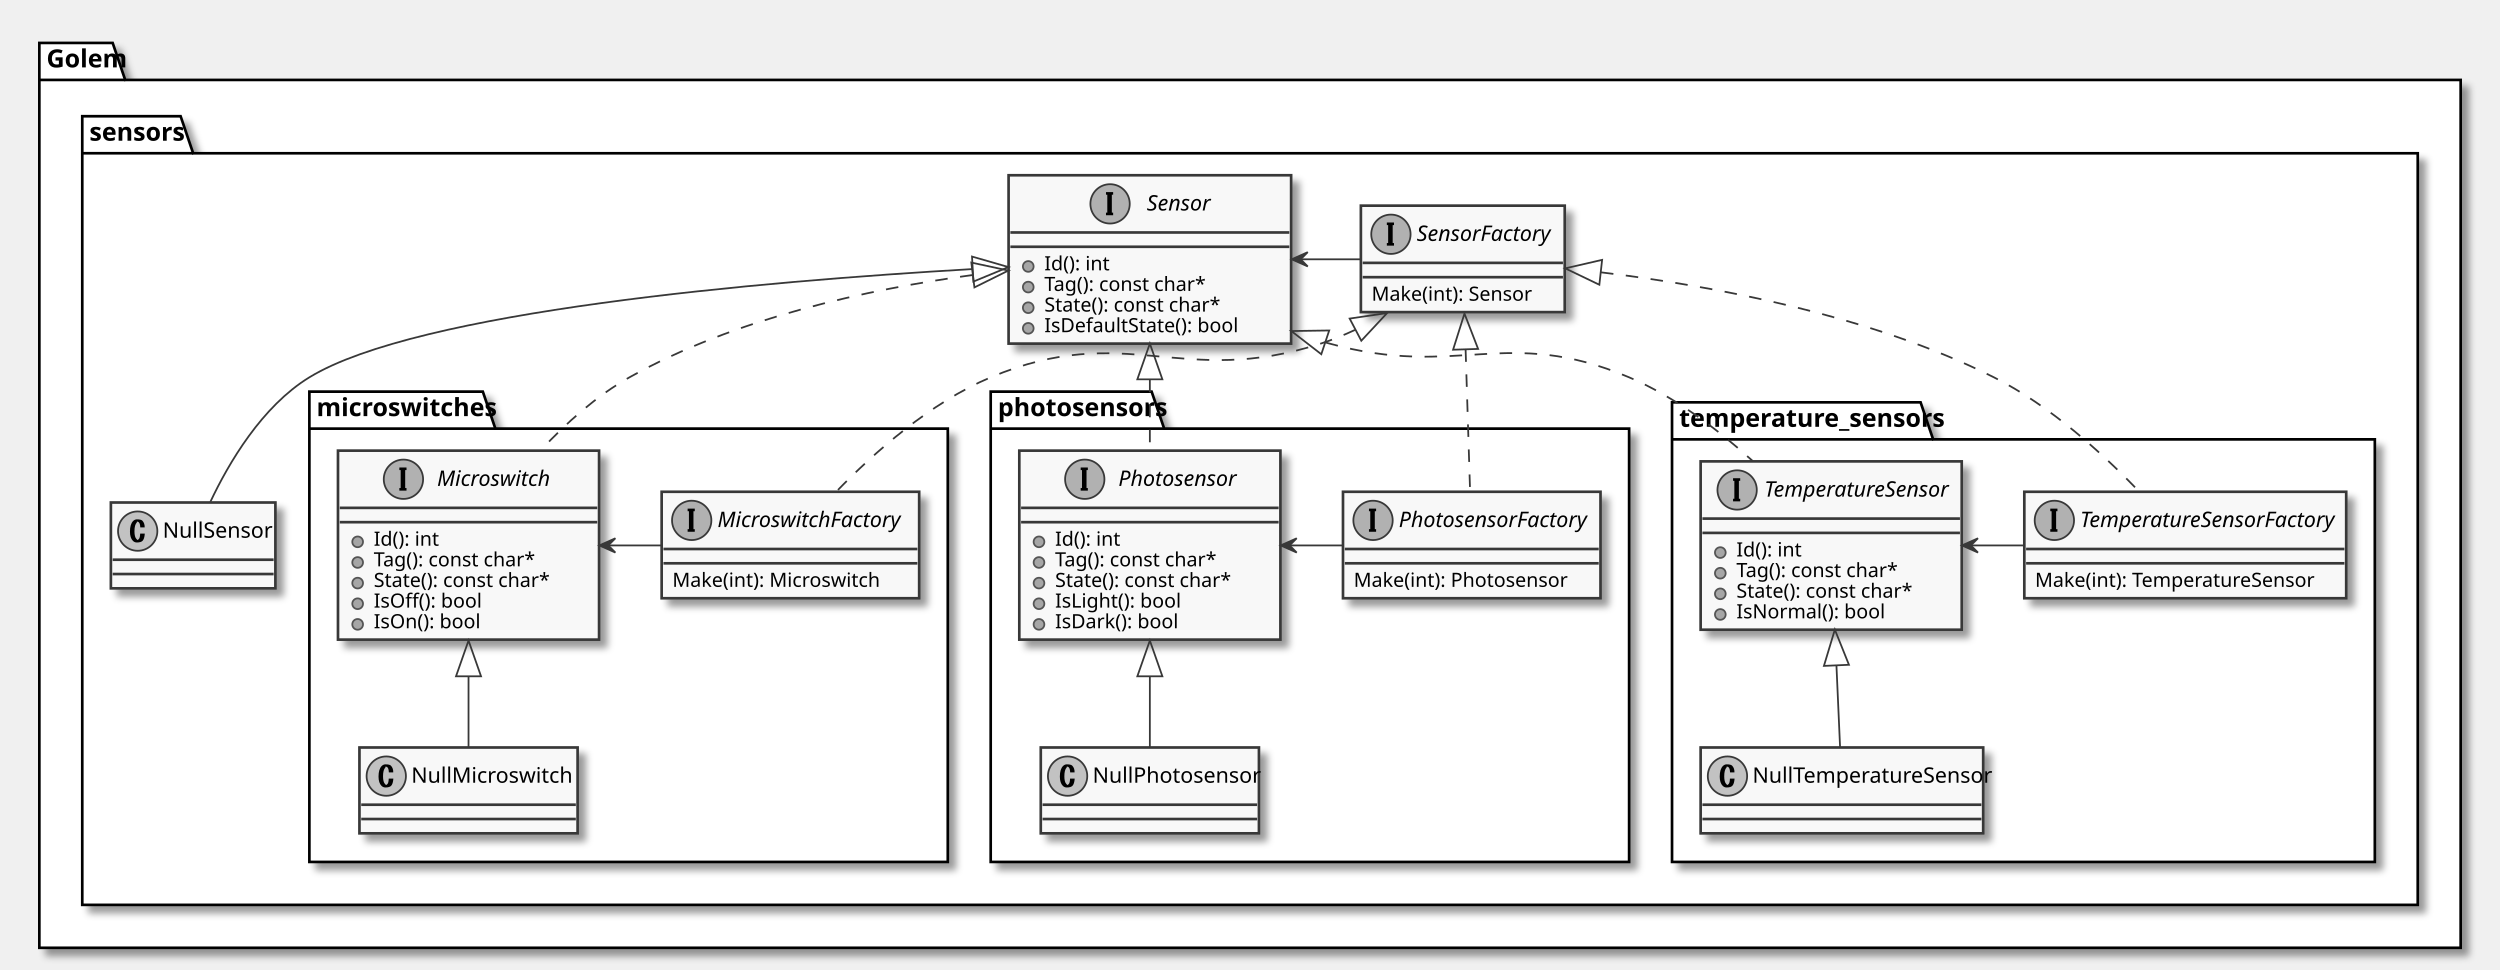
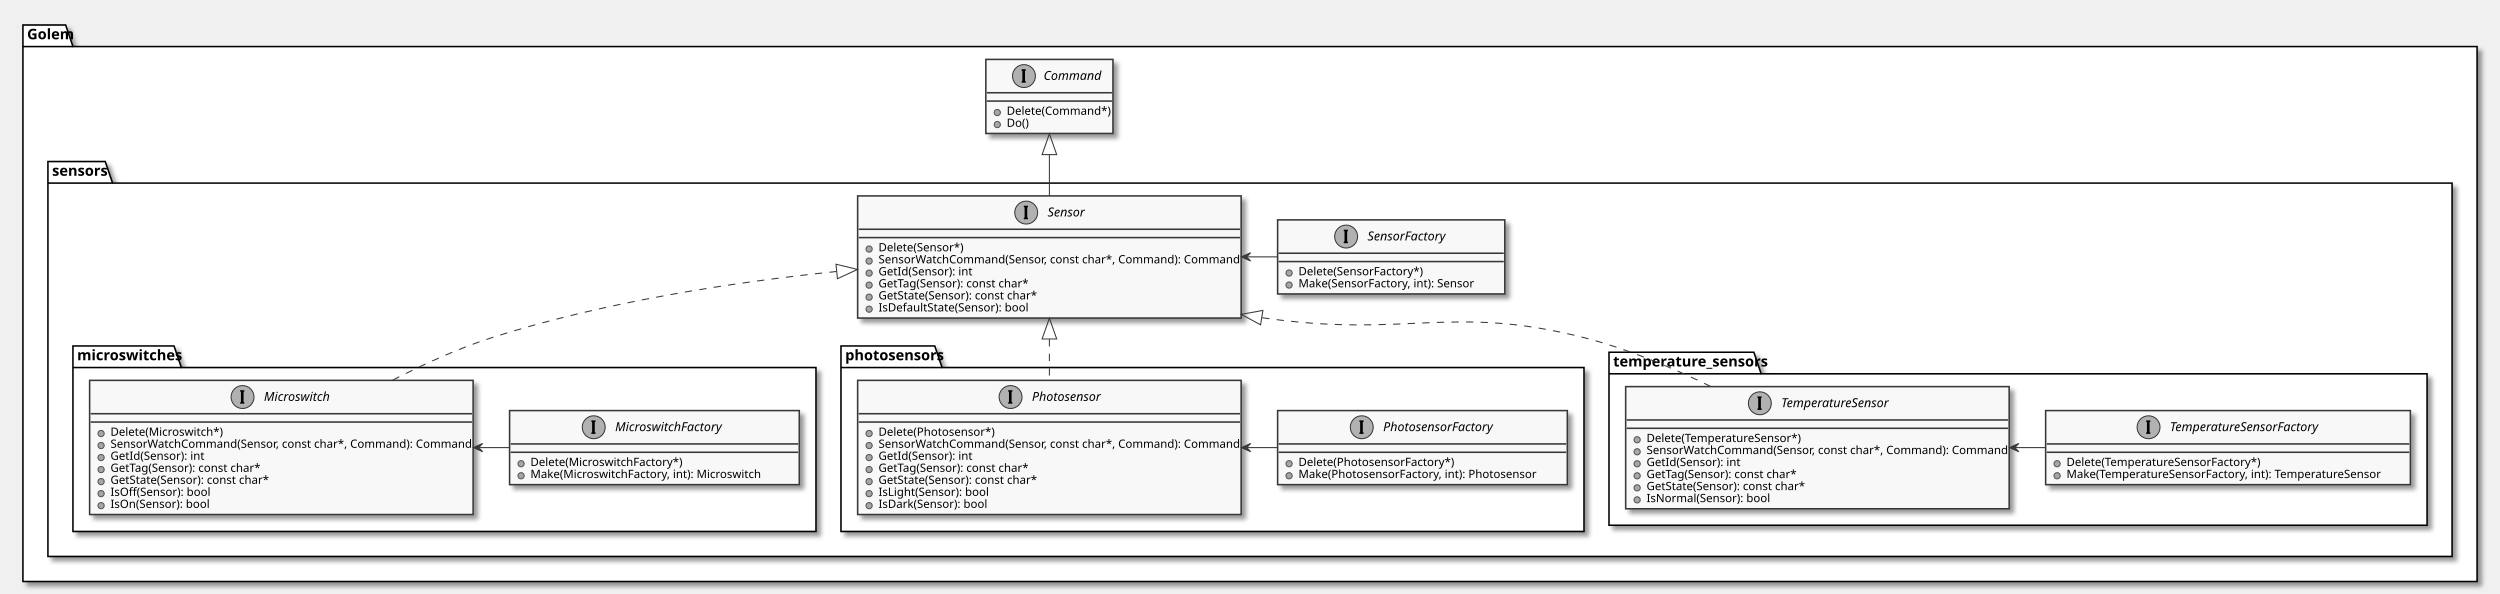
- <svg xmlns="http://www.w3.org/2000/svg" contentScriptType="application/ecmascript" contentStyleType="text/css" height="542px" preserveAspectRatio="none" style="width:1398px;height:542px;" version="1.1" viewBox="0 0 1398 542" width="1398px" zoomAndPan="magnify">
+ <svg xmlns="http://www.w3.org/2000/svg" contentScriptType="application/ecmascript" contentStyleType="text/css" height="570px" preserveAspectRatio="none" style="width:2399px;height:570px;" version="1.1" viewBox="0 0 2399 570" width="2399px" zoomAndPan="magnify">
  <defs>
-     <filter height="300%" id="fa213oyi1zlv4" width="300%" x="-1" y="-1">
+     <filter height="300%" id="f1wqwwcfktrtnr" width="300%" x="-1" y="-1">
      <feGaussianBlur result="blurOut" stdDeviation="2.0" />
      <feColorMatrix in="blurOut" result="blurOut2" type="matrix" values="0 0 0 0 0 0 0 0 0 0 0 0 0 0 0 0 0 0 .4 0" />
      <feOffset dx="4.0" dy="4.0" in="blurOut2" result="blurOut3" />
      <feBlend in="SourceGraphic" in2="blurOut3" mode="normal" />
    </filter>
  </defs>
  <g>
-     <polygon fill="#FFFFFF" filter="url(#fa213oyi1zlv4)" points="22,24,63,24,70,44.692,1376,44.692,1376,530,22,530,22,24" style="stroke: #000000; stroke-width: 1.5;" />
+     <polygon fill="#FFFFFF" filter="url(#f1wqwwcfktrtnr)" points="22,24,63,24,70,44.692,2377,44.692,2377,558,22,558,22,24" style="stroke: #000000; stroke-width: 1.5;" />
    <line style="stroke: #000000; stroke-width: 1.5;" x1="22" x2="70" y1="44.692" y2="44.692" />
    <text fill="#000000" font-family="Ricty Diminished" font-size="14" font-weight="bold" lengthAdjust="spacingAndGlyphs" textLength="35" x="26" y="37.684">Golem</text>
-     <polygon fill="#FFFFFF" filter="url(#fa213oyi1zlv4)" points="46,65,101,65,108,85.692,1352,85.692,1352,506,46,506,46,65" style="stroke: #000000; stroke-width: 1.5;" />
-     <line style="stroke: #000000; stroke-width: 1.5;" x1="46" x2="108" y1="85.692" y2="85.692" />
-     <text fill="#000000" font-family="Ricty Diminished" font-size="14" font-weight="bold" lengthAdjust="spacingAndGlyphs" textLength="49" x="50" y="78.684">sensors</text>
-     <polygon fill="#FFFFFF" filter="url(#fa213oyi1zlv4)" points="173,219,270,219,277,239.692,530,239.692,530,482,173,482,173,219" style="stroke: #000000; stroke-width: 1.5;" />
-     <line style="stroke: #000000; stroke-width: 1.5;" x1="173" x2="277" y1="239.692" y2="239.692" />
-     <text fill="#000000" font-family="Ricty Diminished" font-size="14" font-weight="bold" lengthAdjust="spacingAndGlyphs" textLength="91" x="177" y="232.684">microswitches</text>
-     <polygon fill="#FFFFFF" filter="url(#fa213oyi1zlv4)" points="554,219,644,219,651,239.692,911,239.692,911,482,554,482,554,219" style="stroke: #000000; stroke-width: 1.5;" />
-     <line style="stroke: #000000; stroke-width: 1.5;" x1="554" x2="651" y1="239.692" y2="239.692" />
-     <text fill="#000000" font-family="Ricty Diminished" font-size="14" font-weight="bold" lengthAdjust="spacingAndGlyphs" textLength="84" x="558" y="232.684">photosensors</text>
-     <polygon fill="#FFFFFF" filter="url(#fa213oyi1zlv4)" points="935,225,1074,225,1081,245.692,1328,245.692,1328,482,935,482,935,225" style="stroke: #000000; stroke-width: 1.5;" />
-     <line style="stroke: #000000; stroke-width: 1.5;" x1="935" x2="1081" y1="245.692" y2="245.692" />
-     <text fill="#000000" font-family="Ricty Diminished" font-size="14" font-weight="bold" lengthAdjust="spacingAndGlyphs" textLength="133" x="939" y="238.684">temperature_sensors</text>
-     <rect fill="#F8F8F8" filter="url(#fa213oyi1zlv4)" height="94.143" id="Sensor" style="stroke: #383838; stroke-width: 1.5;" width="158" x="564" y="98" />
-     <ellipse cx="620.75" cy="114" fill="#B1B1B1" rx="11" ry="11" style="stroke: #383838; stroke-width: 1.0;" />
-     <path d="M621.734,118.906 L622.469,118.906 L622.469,120.359 L618.469,120.359 L618.469,118.906 L619.203,118.906 L619.203,108.875 L618.469,108.875 L618.469,107.422 L622.469,107.422 L622.469,108.875 L621.734,108.875 L621.734,118.906 Z " />
-     <text fill="#000000" font-family="Ricty Diminished" font-size="12" font-style="italic" lengthAdjust="spacingAndGlyphs" textLength="36" x="641.25" y="117.718">Sensor</text>
-     <line style="stroke: #383838; stroke-width: 1.5;" x1="565" x2="721" y1="130" y2="130" />
-     <line style="stroke: #383838; stroke-width: 1.5;" x1="565" x2="721" y1="138" y2="138" />
-     <ellipse cx="575" cy="149" fill="#A6A6A6" rx="3" ry="3" style="stroke: #545454; stroke-width: 1.0;" />
-     <text fill="#000000" font-family="Ricty Diminished" font-size="11" lengthAdjust="spacingAndGlyphs" textLength="54" x="584" y="151.174">Id(): int</text>
-     <ellipse cx="575" cy="160.536" fill="#A6A6A6" rx="3" ry="3" style="stroke: #545454; stroke-width: 1.0;" />
-     <text fill="#000000" font-family="Ricty Diminished" font-size="11" lengthAdjust="spacingAndGlyphs" textLength="108" x="584" y="162.709">Tag(): const char*</text>
-     <ellipse cx="575" cy="172.071" fill="#A6A6A6" rx="3" ry="3" style="stroke: #545454; stroke-width: 1.0;" />
-     <text fill="#000000" font-family="Ricty Diminished" font-size="11" lengthAdjust="spacingAndGlyphs" textLength="120" x="584" y="174.245">State(): const char*</text>
-     <ellipse cx="575" cy="183.607" fill="#A6A6A6" rx="3" ry="3" style="stroke: #545454; stroke-width: 1.0;" />
-     <text fill="#000000" font-family="Ricty Diminished" font-size="11" lengthAdjust="spacingAndGlyphs" textLength="132" x="584" y="185.78">IsDefaultState(): bool</text>
-     <rect fill="#F8F8F8" filter="url(#fa213oyi1zlv4)" height="59.536" id="SensorFactory" style="stroke: #383838; stroke-width: 1.5;" width="114" x="761" y="115" />
-     <ellipse cx="777.8" cy="131" fill="#B1B1B1" rx="11" ry="11" style="stroke: #383838; stroke-width: 1.0;" />
-     <path d="M778.784,135.906 L779.519,135.906 L779.519,137.359 L775.519,137.359 L775.519,135.906 L776.253,135.906 L776.253,125.875 L775.519,125.875 L775.519,124.422 L779.519,124.422 L779.519,125.875 L778.784,125.875 L778.784,135.906 Z " />
-     <text fill="#000000" font-family="Ricty Diminished" font-size="12" font-style="italic" lengthAdjust="spacingAndGlyphs" textLength="78" x="792.2" y="134.718">SensorFactory</text>
-     <line style="stroke: #383838; stroke-width: 1.5;" x1="762" x2="874" y1="147" y2="147" />
-     <line style="stroke: #383838; stroke-width: 1.5;" x1="762" x2="874" y1="155" y2="155" />
-     <text fill="#000000" font-family="Ricty Diminished" font-size="11" lengthAdjust="spacingAndGlyphs" textLength="102" x="767" y="168.174">Make(int): Sensor</text>
-     <rect fill="#F8F8F8" filter="url(#fa213oyi1zlv4)" height="48" id="NullSensor" style="stroke: #383838; stroke-width: 1.5;" width="92" x="62" y="281" />
-     <ellipse cx="77" cy="297" fill="#C2C2C2" rx="11" ry="11" style="stroke: #383838; stroke-width: 1.0;" />
-     <path d="M79.703,302.438 Q78.781,303.359 76.516,303.359 Q75.25,303.359 74.328,302.438 Q72.672,300.781 72.672,297.25 Q72.672,293.141 74.453,291.344 Q75.391,290.422 76.578,290.422 Q78.844,290.422 79.578,291.141 Q80.969,292.547 80.906,294.938 L78.438,294.938 Q78.375,292.812 77.641,292.078 Q77.25,291.672 76.578,291.672 Q76.578,291.672 76.516,292.141 Q75.188,293.469 75.188,297.125 Q75.188,300.312 76.328,301.438 Q76.859,301.969 76.859,301.969 Q77.109,301.969 77.641,301.438 Q78.312,300.781 78.375,298.391 L80.969,298.391 Q80.766,301.375 79.703,302.438 Z " />
-     <text fill="#000000" font-family="Ricty Diminished" font-size="12" lengthAdjust="spacingAndGlyphs" textLength="60" x="91" y="300.718">NullSensor</text>
-     <line style="stroke: #383838; stroke-width: 1.5;" x1="63" x2="153" y1="313" y2="313" />
-     <line style="stroke: #383838; stroke-width: 1.5;" x1="63" x2="153" y1="321" y2="321" />
-     <rect fill="#F8F8F8" filter="url(#fa213oyi1zlv4)" height="105.678" id="Microswitch" style="stroke: #383838; stroke-width: 1.5;" width="146" x="189" y="252" />
-     <ellipse cx="225.6" cy="268" fill="#B1B1B1" rx="11" ry="11" style="stroke: #383838; stroke-width: 1.0;" />
-     <path d="M226.584,272.906 L227.319,272.906 L227.319,274.359 L223.319,274.359 L223.319,272.906 L224.053,272.906 L224.053,262.875 L223.319,262.875 L223.319,261.422 L227.319,261.422 L227.319,262.875 L226.584,262.875 L226.584,272.906 Z " />
-     <text fill="#000000" font-family="Ricty Diminished" font-size="12" font-style="italic" lengthAdjust="spacingAndGlyphs" textLength="66" x="244.4" y="271.718">Microswitch</text>
-     <line style="stroke: #383838; stroke-width: 1.5;" x1="190" x2="334" y1="284" y2="284" />
-     <line style="stroke: #383838; stroke-width: 1.5;" x1="190" x2="334" y1="292" y2="292" />
-     <ellipse cx="200" cy="303" fill="#A6A6A6" rx="3" ry="3" style="stroke: #545454; stroke-width: 1.0;" />
-     <text fill="#000000" font-family="Ricty Diminished" font-size="11" lengthAdjust="spacingAndGlyphs" textLength="54" x="209" y="305.174">Id(): int</text>
-     <ellipse cx="200" cy="314.536" fill="#A6A6A6" rx="3" ry="3" style="stroke: #545454; stroke-width: 1.0;" />
-     <text fill="#000000" font-family="Ricty Diminished" font-size="11" lengthAdjust="spacingAndGlyphs" textLength="108" x="209" y="316.709">Tag(): const char*</text>
-     <ellipse cx="200" cy="326.071" fill="#A6A6A6" rx="3" ry="3" style="stroke: #545454; stroke-width: 1.0;" />
-     <text fill="#000000" font-family="Ricty Diminished" font-size="11" lengthAdjust="spacingAndGlyphs" textLength="120" x="209" y="328.245">State(): const char*</text>
-     <ellipse cx="200" cy="337.607" fill="#A6A6A6" rx="3" ry="3" style="stroke: #545454; stroke-width: 1.0;" />
-     <text fill="#000000" font-family="Ricty Diminished" font-size="11" lengthAdjust="spacingAndGlyphs" textLength="78" x="209" y="339.781">IsOff(): bool</text>
-     <ellipse cx="200" cy="349.143" fill="#A6A6A6" rx="3" ry="3" style="stroke: #545454; stroke-width: 1.0;" />
-     <text fill="#000000" font-family="Ricty Diminished" font-size="11" lengthAdjust="spacingAndGlyphs" textLength="72" x="209" y="351.316">IsOn(): bool</text>
-     <rect fill="#F8F8F8" filter="url(#fa213oyi1zlv4)" height="59.536" id="MicroswitchFactory" style="stroke: #383838; stroke-width: 1.5;" width="144" x="370" y="275" />
-     <ellipse cx="386.8" cy="291" fill="#B1B1B1" rx="11" ry="11" style="stroke: #383838; stroke-width: 1.0;" />
-     <path d="M387.784,295.906 L388.519,295.906 L388.519,297.359 L384.519,297.359 L384.519,295.906 L385.253,295.906 L385.253,285.875 L384.519,285.875 L384.519,284.422 L388.519,284.422 L388.519,285.875 L387.784,285.875 L387.784,295.906 Z " />
-     <text fill="#000000" font-family="Ricty Diminished" font-size="12" font-style="italic" lengthAdjust="spacingAndGlyphs" textLength="108" x="401.2" y="294.718">MicroswitchFactory</text>
-     <line style="stroke: #383838; stroke-width: 1.5;" x1="371" x2="513" y1="307" y2="307" />
-     <line style="stroke: #383838; stroke-width: 1.5;" x1="371" x2="513" y1="315" y2="315" />
-     <text fill="#000000" font-family="Ricty Diminished" font-size="11" lengthAdjust="spacingAndGlyphs" textLength="132" x="376" y="328.174">Make(int): Microswitch</text>
-     <rect fill="#F8F8F8" filter="url(#fa213oyi1zlv4)" height="48" id="NullMicroswitch" style="stroke: #383838; stroke-width: 1.5;" width="122" x="201" y="418" />
-     <ellipse cx="216" cy="434" fill="#C2C2C2" rx="11" ry="11" style="stroke: #383838; stroke-width: 1.0;" />
-     <path d="M218.703,439.438 Q217.781,440.359 215.516,440.359 Q214.25,440.359 213.328,439.438 Q211.672,437.781 211.672,434.25 Q211.672,430.141 213.453,428.344 Q214.391,427.422 215.578,427.422 Q217.844,427.422 218.578,428.141 Q219.969,429.547 219.906,431.938 L217.438,431.938 Q217.375,429.812 216.641,429.078 Q216.25,428.672 215.578,428.672 Q215.578,428.672 215.516,429.141 Q214.188,430.469 214.188,434.125 Q214.188,437.312 215.328,438.438 Q215.859,438.969 215.859,438.969 Q216.109,438.969 216.641,438.438 Q217.312,437.781 217.375,435.391 L219.969,435.391 Q219.766,438.375 218.703,439.438 Z " />
-     <text fill="#000000" font-family="Ricty Diminished" font-size="12" lengthAdjust="spacingAndGlyphs" textLength="90" x="230" y="437.718">NullMicroswitch</text>
-     <line style="stroke: #383838; stroke-width: 1.5;" x1="202" x2="322" y1="450" y2="450" />
-     <line style="stroke: #383838; stroke-width: 1.5;" x1="202" x2="322" y1="458" y2="458" />
-     <rect fill="#F8F8F8" filter="url(#fa213oyi1zlv4)" height="105.678" id="Photosensor" style="stroke: #383838; stroke-width: 1.5;" width="146" x="570" y="252" />
-     <ellipse cx="606.6" cy="268" fill="#B1B1B1" rx="11" ry="11" style="stroke: #383838; stroke-width: 1.0;" />
-     <path d="M607.584,272.906 L608.319,272.906 L608.319,274.359 L604.319,274.359 L604.319,272.906 L605.053,272.906 L605.053,262.875 L604.319,262.875 L604.319,261.422 L608.319,261.422 L608.319,262.875 L607.584,262.875 L607.584,272.906 Z " />
-     <text fill="#000000" font-family="Ricty Diminished" font-size="12" font-style="italic" lengthAdjust="spacingAndGlyphs" textLength="66" x="625.4" y="271.718">Photosensor</text>
-     <line style="stroke: #383838; stroke-width: 1.5;" x1="571" x2="715" y1="284" y2="284" />
-     <line style="stroke: #383838; stroke-width: 1.5;" x1="571" x2="715" y1="292" y2="292" />
-     <ellipse cx="581" cy="303" fill="#A6A6A6" rx="3" ry="3" style="stroke: #545454; stroke-width: 1.0;" />
-     <text fill="#000000" font-family="Ricty Diminished" font-size="11" lengthAdjust="spacingAndGlyphs" textLength="54" x="590" y="305.174">Id(): int</text>
-     <ellipse cx="581" cy="314.536" fill="#A6A6A6" rx="3" ry="3" style="stroke: #545454; stroke-width: 1.0;" />
-     <text fill="#000000" font-family="Ricty Diminished" font-size="11" lengthAdjust="spacingAndGlyphs" textLength="108" x="590" y="316.709">Tag(): const char*</text>
-     <ellipse cx="581" cy="326.071" fill="#A6A6A6" rx="3" ry="3" style="stroke: #545454; stroke-width: 1.0;" />
-     <text fill="#000000" font-family="Ricty Diminished" font-size="11" lengthAdjust="spacingAndGlyphs" textLength="120" x="590" y="328.245">State(): const char*</text>
-     <ellipse cx="581" cy="337.607" fill="#A6A6A6" rx="3" ry="3" style="stroke: #545454; stroke-width: 1.0;" />
-     <text fill="#000000" font-family="Ricty Diminished" font-size="11" lengthAdjust="spacingAndGlyphs" textLength="90" x="590" y="339.781">IsLight(): bool</text>
-     <ellipse cx="581" cy="349.143" fill="#A6A6A6" rx="3" ry="3" style="stroke: #545454; stroke-width: 1.0;" />
-     <text fill="#000000" font-family="Ricty Diminished" font-size="11" lengthAdjust="spacingAndGlyphs" textLength="84" x="590" y="351.316">IsDark(): bool</text>
-     <rect fill="#F8F8F8" filter="url(#fa213oyi1zlv4)" height="59.536" id="PhotosensorFactory" style="stroke: #383838; stroke-width: 1.5;" width="144" x="751" y="275" />
-     <ellipse cx="767.8" cy="291" fill="#B1B1B1" rx="11" ry="11" style="stroke: #383838; stroke-width: 1.0;" />
-     <path d="M768.784,295.906 L769.519,295.906 L769.519,297.359 L765.519,297.359 L765.519,295.906 L766.253,295.906 L766.253,285.875 L765.519,285.875 L765.519,284.422 L769.519,284.422 L769.519,285.875 L768.784,285.875 L768.784,295.906 Z " />
-     <text fill="#000000" font-family="Ricty Diminished" font-size="12" font-style="italic" lengthAdjust="spacingAndGlyphs" textLength="108" x="782.2" y="294.718">PhotosensorFactory</text>
-     <line style="stroke: #383838; stroke-width: 1.5;" x1="752" x2="894" y1="307" y2="307" />
-     <line style="stroke: #383838; stroke-width: 1.5;" x1="752" x2="894" y1="315" y2="315" />
-     <text fill="#000000" font-family="Ricty Diminished" font-size="11" lengthAdjust="spacingAndGlyphs" textLength="132" x="757" y="328.174">Make(int): Photosensor</text>
-     <rect fill="#F8F8F8" filter="url(#fa213oyi1zlv4)" height="48" id="NullPhotosensor" style="stroke: #383838; stroke-width: 1.5;" width="122" x="582" y="418" />
-     <ellipse cx="597" cy="434" fill="#C2C2C2" rx="11" ry="11" style="stroke: #383838; stroke-width: 1.0;" />
-     <path d="M599.703,439.438 Q598.781,440.359 596.516,440.359 Q595.25,440.359 594.328,439.438 Q592.672,437.781 592.672,434.25 Q592.672,430.141 594.453,428.344 Q595.391,427.422 596.578,427.422 Q598.844,427.422 599.578,428.141 Q600.969,429.547 600.906,431.938 L598.438,431.938 Q598.375,429.812 597.641,429.078 Q597.25,428.672 596.578,428.672 Q596.578,428.672 596.516,429.141 Q595.188,430.469 595.188,434.125 Q595.188,437.312 596.328,438.438 Q596.859,438.969 596.859,438.969 Q597.109,438.969 597.641,438.438 Q598.312,437.781 598.375,435.391 L600.969,435.391 Q600.766,438.375 599.703,439.438 Z " />
-     <text fill="#000000" font-family="Ricty Diminished" font-size="12" lengthAdjust="spacingAndGlyphs" textLength="90" x="611" y="437.718">NullPhotosensor</text>
-     <line style="stroke: #383838; stroke-width: 1.5;" x1="583" x2="703" y1="450" y2="450" />
-     <line style="stroke: #383838; stroke-width: 1.5;" x1="583" x2="703" y1="458" y2="458" />
-     <rect fill="#F8F8F8" filter="url(#fa213oyi1zlv4)" height="94.143" id="TemperatureSensor" style="stroke: #383838; stroke-width: 1.5;" width="146" x="951" y="258" />
-     <ellipse cx="971.4" cy="274" fill="#B1B1B1" rx="11" ry="11" style="stroke: #383838; stroke-width: 1.0;" />
-     <path d="M972.384,278.906 L973.119,278.906 L973.119,280.359 L969.119,280.359 L969.119,278.906 L969.853,278.906 L969.853,268.875 L969.119,268.875 L969.119,267.422 L973.119,267.422 L973.119,268.875 L972.384,268.875 L972.384,278.906 Z " />
-     <text fill="#000000" font-family="Ricty Diminished" font-size="12" font-style="italic" lengthAdjust="spacingAndGlyphs" textLength="102" x="986.6" y="277.718">TemperatureSensor</text>
-     <line style="stroke: #383838; stroke-width: 1.5;" x1="952" x2="1096" y1="290" y2="290" />
-     <line style="stroke: #383838; stroke-width: 1.5;" x1="952" x2="1096" y1="298" y2="298" />
-     <ellipse cx="962" cy="309" fill="#A6A6A6" rx="3" ry="3" style="stroke: #545454; stroke-width: 1.0;" />
-     <text fill="#000000" font-family="Ricty Diminished" font-size="11" lengthAdjust="spacingAndGlyphs" textLength="54" x="971" y="311.174">Id(): int</text>
-     <ellipse cx="962" cy="320.536" fill="#A6A6A6" rx="3" ry="3" style="stroke: #545454; stroke-width: 1.0;" />
-     <text fill="#000000" font-family="Ricty Diminished" font-size="11" lengthAdjust="spacingAndGlyphs" textLength="108" x="971" y="322.709">Tag(): const char*</text>
-     <ellipse cx="962" cy="332.071" fill="#A6A6A6" rx="3" ry="3" style="stroke: #545454; stroke-width: 1.0;" />
-     <text fill="#000000" font-family="Ricty Diminished" font-size="11" lengthAdjust="spacingAndGlyphs" textLength="120" x="971" y="334.245">State(): const char*</text>
-     <ellipse cx="962" cy="343.607" fill="#A6A6A6" rx="3" ry="3" style="stroke: #545454; stroke-width: 1.0;" />
-     <text fill="#000000" font-family="Ricty Diminished" font-size="11" lengthAdjust="spacingAndGlyphs" textLength="96" x="971" y="345.781">IsNormal(): bool</text>
-     <rect fill="#F8F8F8" filter="url(#fa213oyi1zlv4)" height="59.536" id="TemperatureSensorFactory" style="stroke: #383838; stroke-width: 1.5;" width="180" x="1132" y="275" />
-     <ellipse cx="1148.8" cy="291" fill="#B1B1B1" rx="11" ry="11" style="stroke: #383838; stroke-width: 1.0;" />
-     <path d="M1149.784,295.906 L1150.519,295.906 L1150.519,297.359 L1146.519,297.359 L1146.519,295.906 L1147.253,295.906 L1147.253,285.875 L1146.519,285.875 L1146.519,284.422 L1150.519,284.422 L1150.519,285.875 L1149.784,285.875 L1149.784,295.906 Z " />
-     <text fill="#000000" font-family="Ricty Diminished" font-size="12" font-style="italic" lengthAdjust="spacingAndGlyphs" textLength="144" x="1163.2" y="294.718">TemperatureSensorFactory</text>
-     <line style="stroke: #383838; stroke-width: 1.5;" x1="1133" x2="1311" y1="307" y2="307" />
-     <line style="stroke: #383838; stroke-width: 1.5;" x1="1133" x2="1311" y1="315" y2="315" />
-     <text fill="#000000" font-family="Ricty Diminished" font-size="11" lengthAdjust="spacingAndGlyphs" textLength="168" x="1138" y="328.174">Make(int): TemperatureSensor</text>
-     <rect fill="#F8F8F8" filter="url(#fa213oyi1zlv4)" height="48" id="NullTemperatureSensor" style="stroke: #383838; stroke-width: 1.5;" width="158" x="951" y="418" />
-     <ellipse cx="966" cy="434" fill="#C2C2C2" rx="11" ry="11" style="stroke: #383838; stroke-width: 1.0;" />
-     <path d="M968.703,439.438 Q967.781,440.359 965.516,440.359 Q964.25,440.359 963.328,439.438 Q961.672,437.781 961.672,434.25 Q961.672,430.141 963.453,428.344 Q964.391,427.422 965.578,427.422 Q967.844,427.422 968.578,428.141 Q969.969,429.547 969.906,431.938 L967.438,431.938 Q967.375,429.812 966.641,429.078 Q966.25,428.672 965.578,428.672 Q965.578,428.672 965.516,429.141 Q964.188,430.469 964.188,434.125 Q964.188,437.312 965.328,438.438 Q965.859,438.969 965.859,438.969 Q966.109,438.969 966.641,438.438 Q967.312,437.781 967.375,435.391 L969.969,435.391 Q969.766,438.375 968.703,439.438 Z " />
-     <text fill="#000000" font-family="Ricty Diminished" font-size="12" lengthAdjust="spacingAndGlyphs" textLength="126" x="980" y="437.718">NullTemperatureSensor</text>
-     <line style="stroke: #383838; stroke-width: 1.5;" x1="952" x2="1108" y1="450" y2="450" />
-     <line style="stroke: #383838; stroke-width: 1.5;" x1="952" x2="1108" y1="458" y2="458" />
-     <path d="M262,378.363 C262,392.683 262,406.71 262,417.847 " fill="none" id="Microswitch&lt;-NullMicroswitch" style="stroke: #383838; stroke-width: 1.0;" />
-     <polygon fill="none" points="255,378.195,262,358.195,269,378.194,255,378.195" style="stroke: #383838; stroke-width: 1.0;" />
-     <path d="M340.268,305 C350.104,305 359.94,305 369.776,305 " fill="none" id="Microswitch&lt;-MicroswitchFactory" style="stroke: #383838; stroke-width: 1.0;" />
-     <polygon fill="#383838" points="335.125,305,344.125,309,340.125,305,344.125,301,335.125,305" style="stroke: #383838; stroke-width: 1.0;" />
-     <path d="M643,378.363 C643,392.683 643,406.71 643,417.847 " fill="none" id="Photosensor&lt;-NullPhotosensor" style="stroke: #383838; stroke-width: 1.0;" />
-     <polygon fill="none" points="636,378.195,643,358.195,650,378.194,636,378.195" style="stroke: #383838; stroke-width: 1.0;" />
-     <path d="M721.268,305 C731.104,305 740.94,305 750.776,305 " fill="none" id="Photosensor&lt;-PhotosensorFactory" style="stroke: #383838; stroke-width: 1.0;" />
-     <polygon fill="#383838" points="716.125,305,725.125,309,721.125,305,725.125,301,716.125,305" style="stroke: #383838; stroke-width: 1.0;" />
-     <path d="M1026.94,372.158 C1027.67,388.575 1028.4,405.097 1028.97,417.839 " fill="none" id="TemperatureSensor&lt;-NullTemperatureSensor" style="stroke: #383838; stroke-width: 1.0;" />
-     <polygon fill="none" points="1019.94,372.373,1026.05,352.082,1033.93,371.751,1019.94,372.373" style="stroke: #383838; stroke-width: 1.0;" />
-     <path d="M1102.23,305 C1112.07,305 1121.9,305 1131.73,305 " fill="none" id="TemperatureSensor&lt;-TemperatureSensorFactory" style="stroke: #383838; stroke-width: 1.0;" />
-     <polygon fill="#383838" points="1097.09,305,1106.09,309,1102.09,305,1106.09,301,1097.09,305" style="stroke: #383838; stroke-width: 1.0;" />
-     <path d="M543.645,150.476 C424.53,157.419 233.381,174.054 173,211 C146.452,227.244 127.914,258.863 117.612,280.69 " fill="none" id="Sensor&lt;-NullSensor" style="stroke: #383838; stroke-width: 1.0;" />
-     <polygon fill="none" points="543.558,143.47,563.916,149.347,544.337,157.448,543.558,143.47" style="stroke: #383838; stroke-width: 1.0;" />
-     <path d="M727.411,145 C738.541,145 749.672,145 760.802,145 " fill="none" id="Sensor&lt;-SensorFactory" style="stroke: #383838; stroke-width: 1.0;" />
-     <polygon fill="#383838" points="722.297,145,731.297,149,727.297,145,731.297,141,722.297,145" style="stroke: #383838; stroke-width: 1.0;" />
-     <path d="M543.784,153.802 C485.006,161.816 410.776,178.063 352,211 C333.575,221.325 316.547,236.606 302.373,251.812 " fill="none" id="Sensor&lt;-Microswitch" style="stroke: #383838; stroke-width: 1.0; stroke-dasharray: 7.0,7.0;" />
-     <polygon fill="none" points="543.166,146.824,563.879,151.296,544.898,160.717,543.166,146.824" style="stroke: #383838; stroke-width: 1.0;" />
-     <path d="M757.746,184.47 C751.571,187.374 745.263,189.961 739,192 C660.407,217.593 630.205,178.991 554,211 C520.212,225.192 488.768,253.143 467.853,274.714 " fill="none" id="SensorFactory&lt;-MicroswitchFactory" style="stroke: #383838; stroke-width: 1.0; stroke-dasharray: 7.0,7.0;" />
-     <polygon fill="none" points="754.728,178.148,775.689,175.041,761.24,190.541,754.728,178.148" style="stroke: #383838; stroke-width: 1.0;" />
-     <path d="M643,212.321 C643,225.57 643,239.307 643,251.99 " fill="none" id="Sensor&lt;-Photosensor" style="stroke: #383838; stroke-width: 1.0; stroke-dasharray: 7.0,7.0;" />
-     <polygon fill="none" points="636,212.125,643,192.125,650,212.125,636,212.125" style="stroke: #383838; stroke-width: 1.0;" />
-     <path d="M819.562,195.345 C820.387,221.433 821.372,252.568 822.076,274.809 " fill="none" id="SensorFactory&lt;-PhotosensorFactory" style="stroke: #383838; stroke-width: 1.0; stroke-dasharray: 7.0,7.0;" />
-     <polygon fill="none" points="812.565,195.56,818.929,175.348,826.558,195.117,812.565,195.56" style="stroke: #383838; stroke-width: 1.0;" />
-     <path d="M741.38,191.541 C741.921,191.697 742.461,191.85 743,192 C815.383,212.179 841.807,181.695 911,211 C936.502,221.8 960.773,240.264 980.238,257.906 " fill="none" id="Sensor&lt;-TemperatureSensor" style="stroke: #383838; stroke-width: 1.0; stroke-dasharray: 7.0,7.0;" />
-     <polygon fill="none" points="738.869,198.083,722.105,185.122,743.292,184.8,738.869,198.083" style="stroke: #383838; stroke-width: 1.0;" />
-     <path d="M895.25,152.288 C957.35,159.785 1045.4,176.038 1115,211 C1146.45,226.798 1176.15,253.965 1196.24,274.871 " fill="none" id="SensorFactory&lt;-TemperatureSensorFactory" style="stroke: #383838; stroke-width: 1.0; stroke-dasharray: 7.0,7.0;" />
-     <polygon fill="none" points="894.355,159.232,875.249,150.067,895.9,145.318,894.355,159.232" style="stroke: #383838; stroke-width: 1.0;" />
+     <polygon fill="#FFFFFF" filter="url(#f1wqwwcfktrtnr)" points="46,155,101,155,108,175.692,2353,175.692,2353,534,46,534,46,155" style="stroke: #000000; stroke-width: 1.5;" />
+     <line style="stroke: #000000; stroke-width: 1.5;" x1="46" x2="108" y1="175.692" y2="175.692" />
+     <text fill="#000000" font-family="Ricty Diminished" font-size="14" font-weight="bold" lengthAdjust="spacingAndGlyphs" textLength="49" x="50" y="168.684">sensors</text>
+     <polygon fill="#FFFFFF" filter="url(#f1wqwwcfktrtnr)" points="70,332,167,332,174,352.692,783,352.692,783,510,70,510,70,332" style="stroke: #000000; stroke-width: 1.5;" />
+     <line style="stroke: #000000; stroke-width: 1.5;" x1="70" x2="174" y1="352.692" y2="352.692" />
+     <text fill="#000000" font-family="Ricty Diminished" font-size="14" font-weight="bold" lengthAdjust="spacingAndGlyphs" textLength="91" x="74" y="345.684">microswitches</text>
+     <polygon fill="#FFFFFF" filter="url(#f1wqwwcfktrtnr)" points="807,332,897,332,904,352.692,1520,352.692,1520,510,807,510,807,332" style="stroke: #000000; stroke-width: 1.5;" />
+     <line style="stroke: #000000; stroke-width: 1.5;" x1="807" x2="904" y1="352.692" y2="352.692" />
+     <text fill="#000000" font-family="Ricty Diminished" font-size="14" font-weight="bold" lengthAdjust="spacingAndGlyphs" textLength="84" x="811" y="345.684">photosensors</text>
+     <polygon fill="#FFFFFF" filter="url(#f1wqwwcfktrtnr)" points="1544,338,1683,338,1690,358.692,2329,358.692,2329,504,1544,504,1544,338" style="stroke: #000000; stroke-width: 1.5;" />
+     <line style="stroke: #000000; stroke-width: 1.5;" x1="1544" x2="1690" y1="358.692" y2="358.692" />
+     <text fill="#000000" font-family="Ricty Diminished" font-size="14" font-weight="bold" lengthAdjust="spacingAndGlyphs" textLength="133" x="1548" y="351.684">temperature_sensors</text>
+     <rect fill="#F8F8F8" filter="url(#f1wqwwcfktrtnr)" height="71.071" id="Command" style="stroke: #383838; stroke-width: 1.5;" width="122" x="946" y="57" />
+     <ellipse cx="982.6" cy="73" fill="#B1B1B1" rx="11" ry="11" style="stroke: #383838; stroke-width: 1.0;" />
+     <path d="M983.584,77.906 L984.319,77.906 L984.319,79.359 L980.319,79.359 L980.319,77.906 L981.053,77.906 L981.053,67.875 L980.319,67.875 L980.319,66.422 L984.319,66.422 L984.319,67.875 L983.584,67.875 L983.584,77.906 Z " />
+     <text fill="#000000" font-family="Ricty Diminished" font-size="12" font-style="italic" lengthAdjust="spacingAndGlyphs" textLength="42" x="1001.4" y="76.718">Command</text>
+     <line style="stroke: #383838; stroke-width: 1.5;" x1="947" x2="1067" y1="89" y2="89" />
+     <line style="stroke: #383838; stroke-width: 1.5;" x1="947" x2="1067" y1="97" y2="97" />
+     <ellipse cx="957" cy="108" fill="#A6A6A6" rx="3" ry="3" style="stroke: #545454; stroke-width: 1.0;" />
+     <text fill="#000000" font-family="Ricty Diminished" font-size="11" lengthAdjust="spacingAndGlyphs" textLength="96" x="966" y="110.174">Delete(Command*)</text>
+     <ellipse cx="957" cy="119.536" fill="#A6A6A6" rx="3" ry="3" style="stroke: #545454; stroke-width: 1.0;" />
+     <text fill="#000000" font-family="Ricty Diminished" font-size="11" lengthAdjust="spacingAndGlyphs" textLength="24" x="966" y="121.709">Do()</text>
+     <rect fill="#F8F8F8" filter="url(#f1wqwwcfktrtnr)" height="117.214" id="Sensor" style="stroke: #383838; stroke-width: 1.5;" width="368" x="823" y="188" />
+     <ellipse cx="984.75" cy="204" fill="#B1B1B1" rx="11" ry="11" style="stroke: #383838; stroke-width: 1.0;" />
+     <path d="M985.734,208.906 L986.469,208.906 L986.469,210.359 L982.469,210.359 L982.469,208.906 L983.203,208.906 L983.203,198.875 L982.469,198.875 L982.469,197.422 L986.469,197.422 L986.469,198.875 L985.734,198.875 L985.734,208.906 Z " />
+     <text fill="#000000" font-family="Ricty Diminished" font-size="12" font-style="italic" lengthAdjust="spacingAndGlyphs" textLength="36" x="1005.25" y="207.718">Sensor</text>
+     <line style="stroke: #383838; stroke-width: 1.5;" x1="824" x2="1190" y1="220" y2="220" />
+     <line style="stroke: #383838; stroke-width: 1.5;" x1="824" x2="1190" y1="228" y2="228" />
+     <ellipse cx="834" cy="239" fill="#A6A6A6" rx="3" ry="3" style="stroke: #545454; stroke-width: 1.0;" />
+     <text fill="#000000" font-family="Ricty Diminished" font-size="11" lengthAdjust="spacingAndGlyphs" textLength="90" x="843" y="241.174">Delete(Sensor*)</text>
+     <ellipse cx="834" cy="250.536" fill="#A6A6A6" rx="3" ry="3" style="stroke: #545454; stroke-width: 1.0;" />
+     <text fill="#000000" font-family="Ricty Diminished" font-size="11" lengthAdjust="spacingAndGlyphs" textLength="342" x="843" y="252.709">SensorWatchCommand(Sensor, const char*, Command): Command</text>
+     <ellipse cx="834" cy="262.071" fill="#A6A6A6" rx="3" ry="3" style="stroke: #545454; stroke-width: 1.0;" />
+     <text fill="#000000" font-family="Ricty Diminished" font-size="11" lengthAdjust="spacingAndGlyphs" textLength="108" x="843" y="264.245">GetId(Sensor): int</text>
+     <ellipse cx="834" cy="273.607" fill="#A6A6A6" rx="3" ry="3" style="stroke: #545454; stroke-width: 1.0;" />
+     <text fill="#000000" font-family="Ricty Diminished" font-size="11" lengthAdjust="spacingAndGlyphs" textLength="162" x="843" y="275.781">GetTag(Sensor): const char*</text>
+     <ellipse cx="834" cy="285.143" fill="#A6A6A6" rx="3" ry="3" style="stroke: #545454; stroke-width: 1.0;" />
+     <text fill="#000000" font-family="Ricty Diminished" font-size="11" lengthAdjust="spacingAndGlyphs" textLength="174" x="843" y="287.316">GetState(Sensor): const char*</text>
+     <ellipse cx="834" cy="296.678" fill="#A6A6A6" rx="3" ry="3" style="stroke: #545454; stroke-width: 1.0;" />
+     <text fill="#000000" font-family="Ricty Diminished" font-size="11" lengthAdjust="spacingAndGlyphs" textLength="168" x="843" y="298.852">IsDefaultState(Sensor): bool</text>
+     <rect fill="#F8F8F8" filter="url(#f1wqwwcfktrtnr)" height="71.071" id="SensorFactory" style="stroke: #383838; stroke-width: 1.5;" width="218" x="1226" y="211" />
+     <ellipse cx="1291.75" cy="227" fill="#B1B1B1" rx="11" ry="11" style="stroke: #383838; stroke-width: 1.0;" />
+     <path d="M1292.734,231.906 L1293.469,231.906 L1293.469,233.359 L1289.469,233.359 L1289.469,231.906 L1290.203,231.906 L1290.203,221.875 L1289.469,221.875 L1289.469,220.422 L1293.469,220.422 L1293.469,221.875 L1292.734,221.875 L1292.734,231.906 Z " />
+     <text fill="#000000" font-family="Ricty Diminished" font-size="12" font-style="italic" lengthAdjust="spacingAndGlyphs" textLength="78" x="1312.25" y="230.718">SensorFactory</text>
+     <line style="stroke: #383838; stroke-width: 1.5;" x1="1227" x2="1443" y1="243" y2="243" />
+     <line style="stroke: #383838; stroke-width: 1.5;" x1="1227" x2="1443" y1="251" y2="251" />
+     <ellipse cx="1237" cy="262" fill="#A6A6A6" rx="3" ry="3" style="stroke: #545454; stroke-width: 1.0;" />
+     <text fill="#000000" font-family="Ricty Diminished" font-size="11" lengthAdjust="spacingAndGlyphs" textLength="132" x="1246" y="264.174">Delete(SensorFactory*)</text>
+     <ellipse cx="1237" cy="273.536" fill="#A6A6A6" rx="3" ry="3" style="stroke: #545454; stroke-width: 1.0;" />
+     <text fill="#000000" font-family="Ricty Diminished" font-size="11" lengthAdjust="spacingAndGlyphs" textLength="192" x="1246" y="275.709">Make(SensorFactory, int): Sensor</text>
+     <rect fill="#F8F8F8" filter="url(#f1wqwwcfktrtnr)" height="128.75" id="Microswitch" style="stroke: #383838; stroke-width: 1.5;" width="368" x="86" y="365" />
+     <ellipse cx="232.75" cy="381" fill="#B1B1B1" rx="11" ry="11" style="stroke: #383838; stroke-width: 1.0;" />
+     <path d="M233.734,385.906 L234.469,385.906 L234.469,387.359 L230.469,387.359 L230.469,385.906 L231.203,385.906 L231.203,375.875 L230.469,375.875 L230.469,374.422 L234.469,374.422 L234.469,375.875 L233.734,375.875 L233.734,385.906 Z " />
+     <text fill="#000000" font-family="Ricty Diminished" font-size="12" font-style="italic" lengthAdjust="spacingAndGlyphs" textLength="66" x="253.25" y="384.718">Microswitch</text>
+     <line style="stroke: #383838; stroke-width: 1.5;" x1="87" x2="453" y1="397" y2="397" />
+     <line style="stroke: #383838; stroke-width: 1.5;" x1="87" x2="453" y1="405" y2="405" />
+     <ellipse cx="97" cy="416" fill="#A6A6A6" rx="3" ry="3" style="stroke: #545454; stroke-width: 1.0;" />
+     <text fill="#000000" font-family="Ricty Diminished" font-size="11" lengthAdjust="spacingAndGlyphs" textLength="120" x="106" y="418.174">Delete(Microswitch*)</text>
+     <ellipse cx="97" cy="427.536" fill="#A6A6A6" rx="3" ry="3" style="stroke: #545454; stroke-width: 1.0;" />
+     <text fill="#000000" font-family="Ricty Diminished" font-size="11" lengthAdjust="spacingAndGlyphs" textLength="342" x="106" y="429.709">SensorWatchCommand(Sensor, const char*, Command): Command</text>
+     <ellipse cx="97" cy="439.071" fill="#A6A6A6" rx="3" ry="3" style="stroke: #545454; stroke-width: 1.0;" />
+     <text fill="#000000" font-family="Ricty Diminished" font-size="11" lengthAdjust="spacingAndGlyphs" textLength="108" x="106" y="441.245">GetId(Sensor): int</text>
+     <ellipse cx="97" cy="450.607" fill="#A6A6A6" rx="3" ry="3" style="stroke: #545454; stroke-width: 1.0;" />
+     <text fill="#000000" font-family="Ricty Diminished" font-size="11" lengthAdjust="spacingAndGlyphs" textLength="162" x="106" y="452.781">GetTag(Sensor): const char*</text>
+     <ellipse cx="97" cy="462.143" fill="#A6A6A6" rx="3" ry="3" style="stroke: #545454; stroke-width: 1.0;" />
+     <text fill="#000000" font-family="Ricty Diminished" font-size="11" lengthAdjust="spacingAndGlyphs" textLength="174" x="106" y="464.316">GetState(Sensor): const char*</text>
+     <ellipse cx="97" cy="473.678" fill="#A6A6A6" rx="3" ry="3" style="stroke: #545454; stroke-width: 1.0;" />
+     <text fill="#000000" font-family="Ricty Diminished" font-size="11" lengthAdjust="spacingAndGlyphs" textLength="114" x="106" y="475.852">IsOff(Sensor): bool</text>
+     <ellipse cx="97" cy="485.214" fill="#A6A6A6" rx="3" ry="3" style="stroke: #545454; stroke-width: 1.0;" />
+     <text fill="#000000" font-family="Ricty Diminished" font-size="11" lengthAdjust="spacingAndGlyphs" textLength="108" x="106" y="487.387">IsOn(Sensor): bool</text>
+     <rect fill="#F8F8F8" filter="url(#f1wqwwcfktrtnr)" height="71.071" id="MicroswitchFactory" style="stroke: #383838; stroke-width: 1.5;" width="278" x="489" y="394" />
+     <ellipse cx="569.75" cy="410" fill="#B1B1B1" rx="11" ry="11" style="stroke: #383838; stroke-width: 1.0;" />
+     <path d="M570.734,414.906 L571.469,414.906 L571.469,416.359 L567.469,416.359 L567.469,414.906 L568.203,414.906 L568.203,404.875 L567.469,404.875 L567.469,403.422 L571.469,403.422 L571.469,404.875 L570.734,404.875 L570.734,414.906 Z " />
+     <text fill="#000000" font-family="Ricty Diminished" font-size="12" font-style="italic" lengthAdjust="spacingAndGlyphs" textLength="108" x="590.25" y="413.718">MicroswitchFactory</text>
+     <line style="stroke: #383838; stroke-width: 1.5;" x1="490" x2="766" y1="426" y2="426" />
+     <line style="stroke: #383838; stroke-width: 1.5;" x1="490" x2="766" y1="434" y2="434" />
+     <ellipse cx="500" cy="445" fill="#A6A6A6" rx="3" ry="3" style="stroke: #545454; stroke-width: 1.0;" />
+     <text fill="#000000" font-family="Ricty Diminished" font-size="11" lengthAdjust="spacingAndGlyphs" textLength="162" x="509" y="447.174">Delete(MicroswitchFactory*)</text>
+     <ellipse cx="500" cy="456.536" fill="#A6A6A6" rx="3" ry="3" style="stroke: #545454; stroke-width: 1.0;" />
+     <text fill="#000000" font-family="Ricty Diminished" font-size="11" lengthAdjust="spacingAndGlyphs" textLength="252" x="509" y="458.709">Make(MicroswitchFactory, int): Microswitch</text>
+     <rect fill="#F8F8F8" filter="url(#f1wqwwcfktrtnr)" height="128.75" id="Photosensor" style="stroke: #383838; stroke-width: 1.5;" width="368" x="823" y="365" />
+     <ellipse cx="969.75" cy="381" fill="#B1B1B1" rx="11" ry="11" style="stroke: #383838; stroke-width: 1.0;" />
+     <path d="M970.734,385.906 L971.469,385.906 L971.469,387.359 L967.469,387.359 L967.469,385.906 L968.203,385.906 L968.203,375.875 L967.469,375.875 L967.469,374.422 L971.469,374.422 L971.469,375.875 L970.734,375.875 L970.734,385.906 Z " />
+     <text fill="#000000" font-family="Ricty Diminished" font-size="12" font-style="italic" lengthAdjust="spacingAndGlyphs" textLength="66" x="990.25" y="384.718">Photosensor</text>
+     <line style="stroke: #383838; stroke-width: 1.5;" x1="824" x2="1190" y1="397" y2="397" />
+     <line style="stroke: #383838; stroke-width: 1.5;" x1="824" x2="1190" y1="405" y2="405" />
+     <ellipse cx="834" cy="416" fill="#A6A6A6" rx="3" ry="3" style="stroke: #545454; stroke-width: 1.0;" />
+     <text fill="#000000" font-family="Ricty Diminished" font-size="11" lengthAdjust="spacingAndGlyphs" textLength="120" x="843" y="418.174">Delete(Photosensor*)</text>
+     <ellipse cx="834" cy="427.536" fill="#A6A6A6" rx="3" ry="3" style="stroke: #545454; stroke-width: 1.0;" />
+     <text fill="#000000" font-family="Ricty Diminished" font-size="11" lengthAdjust="spacingAndGlyphs" textLength="342" x="843" y="429.709">SensorWatchCommand(Sensor, const char*, Command): Command</text>
+     <ellipse cx="834" cy="439.071" fill="#A6A6A6" rx="3" ry="3" style="stroke: #545454; stroke-width: 1.0;" />
+     <text fill="#000000" font-family="Ricty Diminished" font-size="11" lengthAdjust="spacingAndGlyphs" textLength="108" x="843" y="441.245">GetId(Sensor): int</text>
+     <ellipse cx="834" cy="450.607" fill="#A6A6A6" rx="3" ry="3" style="stroke: #545454; stroke-width: 1.0;" />
+     <text fill="#000000" font-family="Ricty Diminished" font-size="11" lengthAdjust="spacingAndGlyphs" textLength="162" x="843" y="452.781">GetTag(Sensor): const char*</text>
+     <ellipse cx="834" cy="462.143" fill="#A6A6A6" rx="3" ry="3" style="stroke: #545454; stroke-width: 1.0;" />
+     <text fill="#000000" font-family="Ricty Diminished" font-size="11" lengthAdjust="spacingAndGlyphs" textLength="174" x="843" y="464.316">GetState(Sensor): const char*</text>
+     <ellipse cx="834" cy="473.678" fill="#A6A6A6" rx="3" ry="3" style="stroke: #545454; stroke-width: 1.0;" />
+     <text fill="#000000" font-family="Ricty Diminished" font-size="11" lengthAdjust="spacingAndGlyphs" textLength="126" x="843" y="475.852">IsLight(Sensor): bool</text>
+     <ellipse cx="834" cy="485.214" fill="#A6A6A6" rx="3" ry="3" style="stroke: #545454; stroke-width: 1.0;" />
+     <text fill="#000000" font-family="Ricty Diminished" font-size="11" lengthAdjust="spacingAndGlyphs" textLength="120" x="843" y="487.387">IsDark(Sensor): bool</text>
+     <rect fill="#F8F8F8" filter="url(#f1wqwwcfktrtnr)" height="71.071" id="PhotosensorFactory" style="stroke: #383838; stroke-width: 1.5;" width="278" x="1226" y="394" />
+     <ellipse cx="1306.75" cy="410" fill="#B1B1B1" rx="11" ry="11" style="stroke: #383838; stroke-width: 1.0;" />
+     <path d="M1307.734,414.906 L1308.469,414.906 L1308.469,416.359 L1304.469,416.359 L1304.469,414.906 L1305.203,414.906 L1305.203,404.875 L1304.469,404.875 L1304.469,403.422 L1308.469,403.422 L1308.469,404.875 L1307.734,404.875 L1307.734,414.906 Z " />
+     <text fill="#000000" font-family="Ricty Diminished" font-size="12" font-style="italic" lengthAdjust="spacingAndGlyphs" textLength="108" x="1327.25" y="413.718">PhotosensorFactory</text>
+     <line style="stroke: #383838; stroke-width: 1.5;" x1="1227" x2="1503" y1="426" y2="426" />
+     <line style="stroke: #383838; stroke-width: 1.5;" x1="1227" x2="1503" y1="434" y2="434" />
+     <ellipse cx="1237" cy="445" fill="#A6A6A6" rx="3" ry="3" style="stroke: #545454; stroke-width: 1.0;" />
+     <text fill="#000000" font-family="Ricty Diminished" font-size="11" lengthAdjust="spacingAndGlyphs" textLength="162" x="1246" y="447.174">Delete(PhotosensorFactory*)</text>
+     <ellipse cx="1237" cy="456.536" fill="#A6A6A6" rx="3" ry="3" style="stroke: #545454; stroke-width: 1.0;" />
+     <text fill="#000000" font-family="Ricty Diminished" font-size="11" lengthAdjust="spacingAndGlyphs" textLength="252" x="1246" y="458.709">Make(PhotosensorFactory, int): Photosensor</text>
+     <rect fill="#F8F8F8" filter="url(#f1wqwwcfktrtnr)" height="117.214" id="TemperatureSensor" style="stroke: #383838; stroke-width: 1.5;" width="368" x="1560" y="371" />
+     <ellipse cx="1688.75" cy="387" fill="#B1B1B1" rx="11" ry="11" style="stroke: #383838; stroke-width: 1.0;" />
+     <path d="M1689.734,391.906 L1690.469,391.906 L1690.469,393.359 L1686.469,393.359 L1686.469,391.906 L1687.203,391.906 L1687.203,381.875 L1686.469,381.875 L1686.469,380.422 L1690.469,380.422 L1690.469,381.875 L1689.734,381.875 L1689.734,391.906 Z " />
+     <text fill="#000000" font-family="Ricty Diminished" font-size="12" font-style="italic" lengthAdjust="spacingAndGlyphs" textLength="102" x="1709.25" y="390.718">TemperatureSensor</text>
+     <line style="stroke: #383838; stroke-width: 1.5;" x1="1561" x2="1927" y1="403" y2="403" />
+     <line style="stroke: #383838; stroke-width: 1.5;" x1="1561" x2="1927" y1="411" y2="411" />
+     <ellipse cx="1571" cy="422" fill="#A6A6A6" rx="3" ry="3" style="stroke: #545454; stroke-width: 1.0;" />
+     <text fill="#000000" font-family="Ricty Diminished" font-size="11" lengthAdjust="spacingAndGlyphs" textLength="156" x="1580" y="424.174">Delete(TemperatureSensor*)</text>
+     <ellipse cx="1571" cy="433.536" fill="#A6A6A6" rx="3" ry="3" style="stroke: #545454; stroke-width: 1.0;" />
+     <text fill="#000000" font-family="Ricty Diminished" font-size="11" lengthAdjust="spacingAndGlyphs" textLength="342" x="1580" y="435.709">SensorWatchCommand(Sensor, const char*, Command): Command</text>
+     <ellipse cx="1571" cy="445.071" fill="#A6A6A6" rx="3" ry="3" style="stroke: #545454; stroke-width: 1.0;" />
+     <text fill="#000000" font-family="Ricty Diminished" font-size="11" lengthAdjust="spacingAndGlyphs" textLength="108" x="1580" y="447.245">GetId(Sensor): int</text>
+     <ellipse cx="1571" cy="456.607" fill="#A6A6A6" rx="3" ry="3" style="stroke: #545454; stroke-width: 1.0;" />
+     <text fill="#000000" font-family="Ricty Diminished" font-size="11" lengthAdjust="spacingAndGlyphs" textLength="162" x="1580" y="458.781">GetTag(Sensor): const char*</text>
+     <ellipse cx="1571" cy="468.143" fill="#A6A6A6" rx="3" ry="3" style="stroke: #545454; stroke-width: 1.0;" />
+     <text fill="#000000" font-family="Ricty Diminished" font-size="11" lengthAdjust="spacingAndGlyphs" textLength="174" x="1580" y="470.316">GetState(Sensor): const char*</text>
+     <ellipse cx="1571" cy="479.678" fill="#A6A6A6" rx="3" ry="3" style="stroke: #545454; stroke-width: 1.0;" />
+     <text fill="#000000" font-family="Ricty Diminished" font-size="11" lengthAdjust="spacingAndGlyphs" textLength="132" x="1580" y="481.852">IsNormal(Sensor): bool</text>
+     <rect fill="#F8F8F8" filter="url(#f1wqwwcfktrtnr)" height="71.071" id="TemperatureSensorFactory" style="stroke: #383838; stroke-width: 1.5;" width="350" x="1963" y="394" />
+     <ellipse cx="2061.75" cy="410" fill="#B1B1B1" rx="11" ry="11" style="stroke: #383838; stroke-width: 1.0;" />
+     <path d="M2062.734,414.906 L2063.469,414.906 L2063.469,416.359 L2059.469,416.359 L2059.469,414.906 L2060.203,414.906 L2060.203,404.875 L2059.469,404.875 L2059.469,403.422 L2063.469,403.422 L2063.469,404.875 L2062.734,404.875 L2062.734,414.906 Z " />
+     <text fill="#000000" font-family="Ricty Diminished" font-size="12" font-style="italic" lengthAdjust="spacingAndGlyphs" textLength="144" x="2082.25" y="413.718">TemperatureSensorFactory</text>
+     <line style="stroke: #383838; stroke-width: 1.5;" x1="1964" x2="2312" y1="426" y2="426" />
+     <line style="stroke: #383838; stroke-width: 1.5;" x1="1964" x2="2312" y1="434" y2="434" />
+     <ellipse cx="1974" cy="445" fill="#A6A6A6" rx="3" ry="3" style="stroke: #545454; stroke-width: 1.0;" />
+     <text fill="#000000" font-family="Ricty Diminished" font-size="11" lengthAdjust="spacingAndGlyphs" textLength="198" x="1983" y="447.174">Delete(TemperatureSensorFactory*)</text>
+     <ellipse cx="1974" cy="456.536" fill="#A6A6A6" rx="3" ry="3" style="stroke: #545454; stroke-width: 1.0;" />
+     <text fill="#000000" font-family="Ricty Diminished" font-size="11" lengthAdjust="spacingAndGlyphs" textLength="324" x="1983" y="458.709">Make(TemperatureSensorFactory, int): TemperatureSensor</text>
+     <path d="M459.382,429.5 C469.208,429.5 479.034,429.5 488.86,429.5 " fill="none" id="Microswitch&lt;-MicroswitchFactory" style="stroke: #383838; stroke-width: 1.0;" />
+     <polygon fill="#383838" points="454.244,429.5,463.244,433.5,459.244,429.5,463.244,425.5,454.244,429.5" style="stroke: #383838; stroke-width: 1.0;" />
+     <path d="M1196.38,429.5 C1206.21,429.5 1216.03,429.5 1225.86,429.5 " fill="none" id="Photosensor&lt;-PhotosensorFactory" style="stroke: #383838; stroke-width: 1.0;" />
+     <polygon fill="#383838" points="1191.24,429.5,1200.24,433.5,1196.24,429.5,1200.24,425.5,1191.24,429.5" style="stroke: #383838; stroke-width: 1.0;" />
+     <path d="M1933.41,429.5 C1943.18,429.5 1952.94,429.5 1962.71,429.5 " fill="none" id="TemperatureSensor&lt;-TemperatureSensorFactory" style="stroke: #383838; stroke-width: 1.0;" />
+     <polygon fill="#383838" points="1928.3,429.5,1937.3,433.5,1933.3,429.5,1937.3,425.5,1928.3,429.5" style="stroke: #383838; stroke-width: 1.0;" />
+     <path d="M1196.31,246.5 C1206.12,246.5 1215.92,246.5 1225.73,246.5 " fill="none" id="Sensor&lt;-SensorFactory" style="stroke: #383838; stroke-width: 1.0;" />
+     <polygon fill="#383838" points="1191.18,246.5,1200.18,250.5,1196.18,246.5,1200.18,242.5,1191.18,246.5" style="stroke: #383838; stroke-width: 1.0;" />
+     <path d="M802.859,260.522 C701.55,271.026 578.397,289.951 472,324 C439.847,334.29 406.639,349.362 376.667,364.876 " fill="none" id="Sensor&lt;-Microswitch" style="stroke: #383838; stroke-width: 1.0; stroke-dasharray: 7.0,7.0;" />
+     <polygon fill="none" points="802.222,253.551,822.818,258.532,803.611,267.482,802.222,253.551" style="stroke: #383838; stroke-width: 1.0;" />
+     <path d="M1007,325.412 C1007,338.524 1007,351.995 1007,364.695 " fill="none" id="Sensor&lt;-Photosensor" style="stroke: #383838; stroke-width: 1.0; stroke-dasharray: 7.0,7.0;" />
+     <polygon fill="none" points="1000,325.267,1007,305.267,1014,325.267,1000,325.267" style="stroke: #383838; stroke-width: 1.0;" />
+     <path d="M1211.17,304.866 C1349.31,325.01 1391.81,291.437 1520,324 C1561.38,334.512 1604.44,352.639 1641.61,370.874 " fill="none" id="Sensor&lt;-TemperatureSensor" style="stroke: #383838; stroke-width: 1.0; stroke-dasharray: 7.0,7.0;" />
+     <polygon fill="none" points="1209.67,311.716,1191.02,301.655,1211.87,297.89,1209.67,311.716" style="stroke: #383838; stroke-width: 1.0;" />
+     <path d="M1007,148.72 C1007,161.45 1007,175.023 1007,187.853 " fill="none" id="Command&lt;-Sensor" style="stroke: #383838; stroke-width: 1.0;" />
+     <polygon fill="none" points="1000,148.372,1007,128.372,1014,148.372,1000,148.372" style="stroke: #383838; stroke-width: 1.0;" />
  </g>
</svg>
